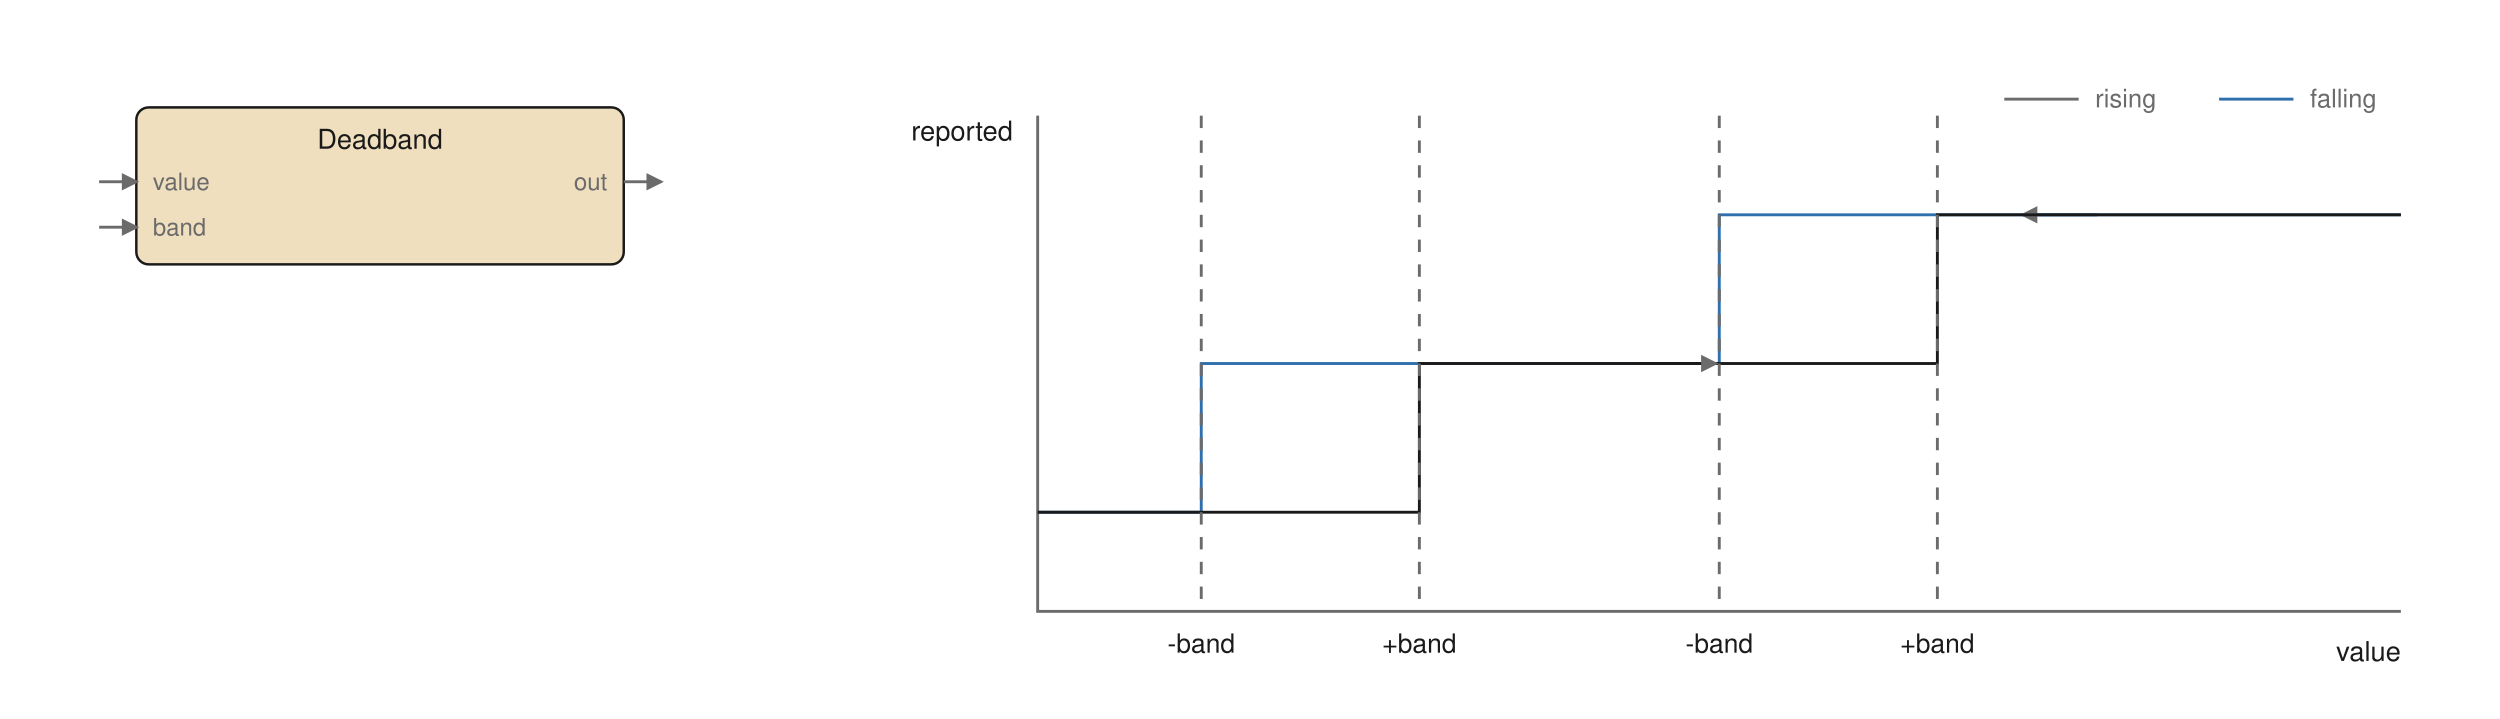
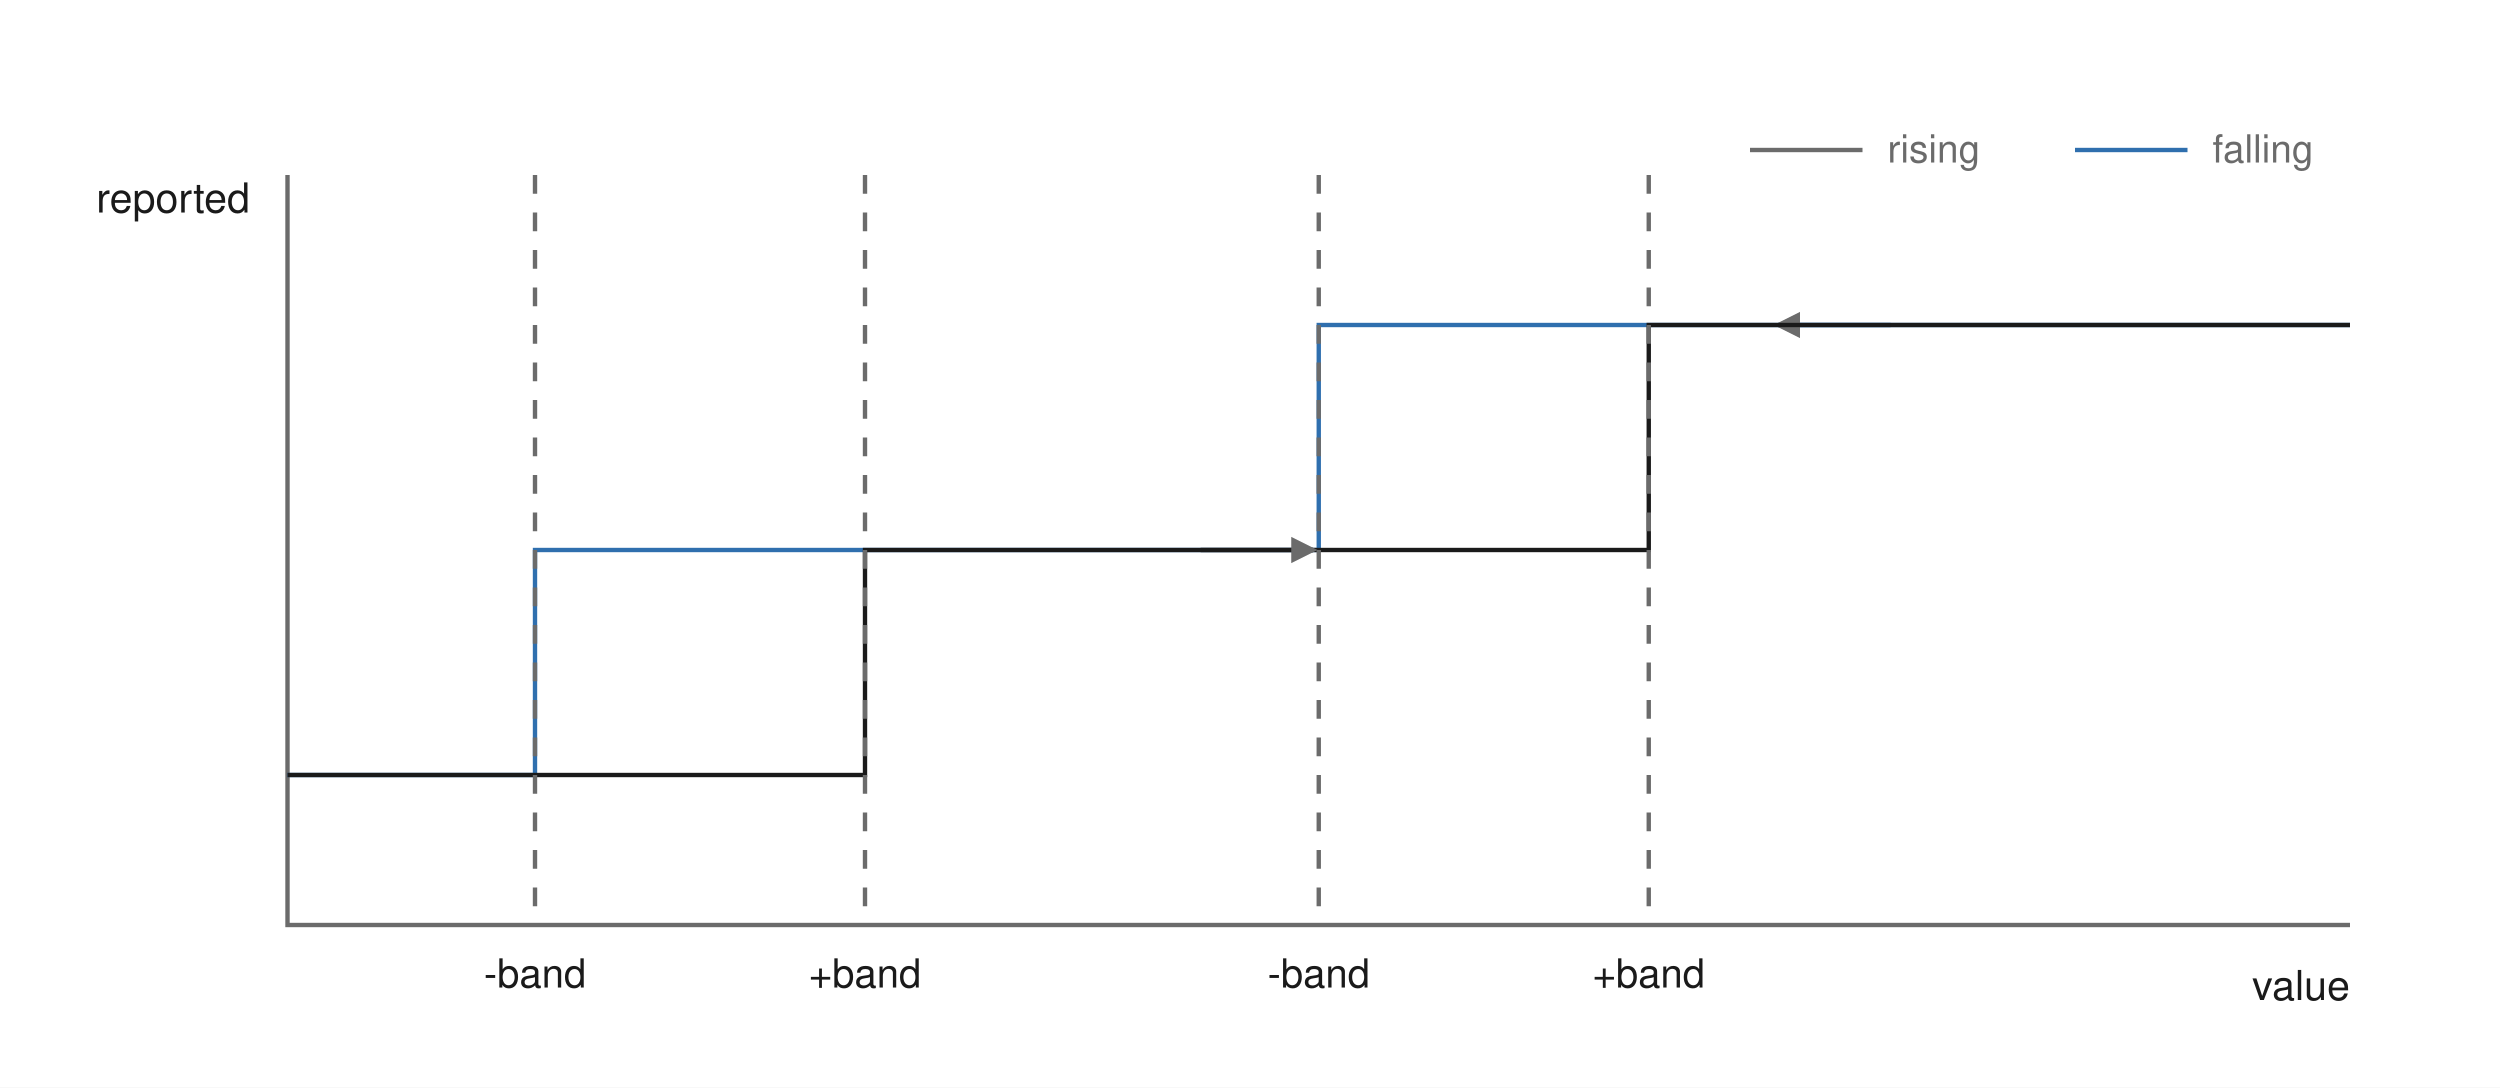
- <svg xmlns="http://www.w3.org/2000/svg" width="605.2" height="174" viewBox="0 0 605.2 174" style="max-width:100%;height:auto" content="&lt;mxfile host=&quot;app.diagrams.net&quot; type=&quot;device&quot;&gt;&lt;diagram id=&quot;block_Deadband&quot; name=&quot;block_Deadband&quot;&gt;&lt;mxGraphModel dx=&quot;605.2&quot; dy=&quot;174&quot; grid=&quot;0&quot; gridSize=&quot;10&quot; guides=&quot;1&quot; tooltips=&quot;1&quot; connect=&quot;1&quot; arrows=&quot;1&quot; fold=&quot;1&quot; page=&quot;1&quot; pageScale=&quot;1&quot; pageWidth=&quot;605.2&quot; pageHeight=&quot;174&quot; math=&quot;0&quot; shadow=&quot;0&quot;&gt;&lt;root&gt;&lt;mxCell id=&quot;0&quot;/&gt;&lt;mxCell id=&quot;1&quot; parent=&quot;0&quot;/&gt;&lt;mxCell id=&quot;n2&quot; value=&quot;&quot; style=&quot;rounded=1;fillColor=#f0dfbe;strokeColor=#1a1a1a;whiteSpace=wrap;html=1;fontSize=8&quot; vertex=&quot;1&quot; parent=&quot;1&quot;&gt;&lt;mxGeometry x=&quot;33.0&quot; y=&quot;26.0&quot; width=&quot;118.0&quot; height=&quot;38&quot; as=&quot;geometry&quot;/&gt;&lt;/mxCell&gt;&lt;mxCell id=&quot;n3&quot; value=&quot;Deadband&quot; style=&quot;text;html=1;fontSize=6;fontColor=#1a1a1a;align=center&quot; vertex=&quot;1&quot; parent=&quot;1&quot;&gt;&lt;mxGeometry x=&quot;92.0&quot; y=&quot;29.4&quot; width=&quot;40&quot; height=&quot;10.6&quot; as=&quot;geometry&quot;/&gt;&lt;/mxCell&gt;&lt;mxCell id=&quot;n4&quot; value=&quot;value&quot; style=&quot;text;html=1;fontSize=5;fontColor=#6b6b6b;align=left&quot; vertex=&quot;1&quot; parent=&quot;1&quot;&gt;&lt;mxGeometry x=&quot;37.0&quot; y=&quot;40.2&quot; width=&quot;40&quot; height=&quot;9.8&quot; as=&quot;geometry&quot;/&gt;&lt;/mxCell&gt;&lt;mxCell id=&quot;e5&quot; value=&quot;&quot; style=&quot;edgeStyle=none;html=1;strokeColor=#6b6b6b;endArrow=block&quot; edge=&quot;1&quot; parent=&quot;1&quot;&gt;&lt;mxGeometry relative=&quot;1&quot; as=&quot;geometry&quot;&gt;&lt;mxPoint x=&quot;24.0&quot; y=&quot;44.0&quot; as=&quot;sourcePoint&quot;/&gt;&lt;mxPoint x=&quot;33.0&quot; y=&quot;44.0&quot; as=&quot;targetPoint&quot;/&gt;&lt;/mxGeometry&gt;&lt;/mxCell&gt;&lt;mxCell id=&quot;n6&quot; value=&quot;band&quot; style=&quot;text;html=1;fontSize=5;fontColor=#6b6b6b;align=left&quot; vertex=&quot;1&quot; parent=&quot;1&quot;&gt;&lt;mxGeometry x=&quot;37.0&quot; y=&quot;51.2&quot; width=&quot;40&quot; height=&quot;9.8&quot; as=&quot;geometry&quot;/&gt;&lt;/mxCell&gt;&lt;mxCell id=&quot;e7&quot; value=&quot;&quot; style=&quot;edgeStyle=none;html=1;strokeColor=#6b6b6b;endArrow=block&quot; edge=&quot;1&quot; parent=&quot;1&quot;&gt;&lt;mxGeometry relative=&quot;1&quot; as=&quot;geometry&quot;&gt;&lt;mxPoint x=&quot;24.0&quot; y=&quot;55.0&quot; as=&quot;sourcePoint&quot;/&gt;&lt;mxPoint x=&quot;33.0&quot; y=&quot;55.0&quot; as=&quot;targetPoint&quot;/&gt;&lt;/mxGeometry&gt;&lt;/mxCell&gt;&lt;mxCell id=&quot;n8&quot; value=&quot;out&quot; style=&quot;text;html=1;fontSize=5;fontColor=#6b6b6b;align=left&quot; vertex=&quot;1&quot; parent=&quot;1&quot;&gt;&lt;mxGeometry x=&quot;147.0&quot; y=&quot;40.2&quot; width=&quot;40&quot; height=&quot;9.8&quot; as=&quot;geometry&quot;/&gt;&lt;/mxCell&gt;&lt;mxCell id=&quot;e9&quot; value=&quot;&quot; style=&quot;edgeStyle=none;html=1;strokeColor=#6b6b6b;endArrow=block&quot; edge=&quot;1&quot; parent=&quot;1&quot;&gt;&lt;mxGeometry relative=&quot;1&quot; as=&quot;geometry&quot;&gt;&lt;mxPoint x=&quot;151.0&quot; y=&quot;44.0&quot; as=&quot;sourcePoint&quot;/&gt;&lt;mxPoint x=&quot;160.0&quot; y=&quot;44.0&quot; as=&quot;targetPoint&quot;/&gt;&lt;/mxGeometry&gt;&lt;/mxCell&gt;&lt;mxCell id=&quot;e10&quot; value=&quot;&quot; style=&quot;edgeStyle=none;html=1;strokeColor=#6b6b6b;endArrow=none&quot; edge=&quot;1&quot; parent=&quot;1&quot;&gt;&lt;mxGeometry relative=&quot;1&quot; as=&quot;geometry&quot;&gt;&lt;mxPoint x=&quot;251.2&quot; y=&quot;28.0&quot; as=&quot;sourcePoint&quot;/&gt;&lt;mxPoint x=&quot;581.2&quot; y=&quot;148.0&quot; as=&quot;targetPoint&quot;/&gt;&lt;Array as=&quot;points&quot;&gt;&lt;mxPoint x=&quot;251.2&quot; y=&quot;148.0&quot;/&gt;&lt;/Array&gt;&lt;/mxGeometry&gt;&lt;/mxCell&gt;&lt;mxCell id=&quot;n11&quot; value=&quot;reported&quot; style=&quot;text;html=1;fontSize=6;fontColor=#1a1a1a;align=left&quot; vertex=&quot;1&quot; parent=&quot;1&quot;&gt;&lt;mxGeometry x=&quot;245.2&quot; y=&quot;27.4&quot; width=&quot;40&quot; height=&quot;10.6&quot; as=&quot;geometry&quot;/&gt;&lt;/mxCell&gt;&lt;mxCell id=&quot;n12&quot; value=&quot;value&quot; style=&quot;text;html=1;fontSize=6;fontColor=#1a1a1a;align=left&quot; vertex=&quot;1&quot; parent=&quot;1&quot;&gt;&lt;mxGeometry x=&quot;581.2&quot; y=&quot;153.4&quot; width=&quot;40&quot; height=&quot;10.6&quot; as=&quot;geometry&quot;/&gt;&lt;/mxCell&gt;&lt;mxCell id=&quot;e13&quot; value=&quot;&quot; style=&quot;edgeStyle=none;html=1;strokeColor=#2f6fae;endArrow=none&quot; edge=&quot;1&quot; parent=&quot;1&quot;&gt;&lt;mxGeometry relative=&quot;1&quot; as=&quot;geometry&quot;&gt;&lt;mxPoint x=&quot;581.2&quot; y=&quot;52.0&quot; as=&quot;sourcePoint&quot;/&gt;&lt;mxPoint x=&quot;251.2&quot; y=&quot;124.0&quot; as=&quot;targetPoint&quot;/&gt;&lt;Array as=&quot;points&quot;&gt;&lt;mxPoint x=&quot;416.2&quot; y=&quot;52.0&quot;/&gt;&lt;mxPoint x=&quot;416.2&quot; y=&quot;88.0&quot;/&gt;&lt;mxPoint x=&quot;290.8&quot; y=&quot;88.0&quot;/&gt;&lt;mxPoint x=&quot;290.8&quot; y=&quot;124.0&quot;/&gt;&lt;/Array&gt;&lt;/mxGeometry&gt;&lt;/mxCell&gt;&lt;mxCell id=&quot;e14&quot; value=&quot;&quot; style=&quot;edgeStyle=none;html=1;strokeColor=#2f6fae;endArrow=block&quot; edge=&quot;1&quot; parent=&quot;1&quot;&gt;&lt;mxGeometry relative=&quot;1&quot; as=&quot;geometry&quot;&gt;&lt;mxPoint x=&quot;507.7&quot; y=&quot;52.0&quot; as=&quot;sourcePoint&quot;/&gt;&lt;mxPoint x=&quot;489.7&quot; y=&quot;52.0&quot; as=&quot;targetPoint&quot;/&gt;&lt;/mxGeometry&gt;&lt;/mxCell&gt;&lt;mxCell id=&quot;e15&quot; value=&quot;&quot; style=&quot;edgeStyle=none;html=1;strokeColor=#1a1a1a;endArrow=none&quot; edge=&quot;1&quot; parent=&quot;1&quot;&gt;&lt;mxGeometry relative=&quot;1&quot; as=&quot;geometry&quot;&gt;&lt;mxPoint x=&quot;251.2&quot; y=&quot;124.0&quot; as=&quot;sourcePoint&quot;/&gt;&lt;mxPoint x=&quot;581.2&quot; y=&quot;52.0&quot; as=&quot;targetPoint&quot;/&gt;&lt;Array as=&quot;points&quot;&gt;&lt;mxPoint x=&quot;343.6&quot; y=&quot;124.0&quot;/&gt;&lt;mxPoint x=&quot;343.6&quot; y=&quot;88.0&quot;/&gt;&lt;mxPoint x=&quot;469.0&quot; y=&quot;88.0&quot;/&gt;&lt;mxPoint x=&quot;469.0&quot; y=&quot;52.0&quot;/&gt;&lt;/Array&gt;&lt;/mxGeometry&gt;&lt;/mxCell&gt;&lt;mxCell id=&quot;e16&quot; value=&quot;&quot; style=&quot;edgeStyle=none;html=1;strokeColor=#1a1a1a;endArrow=block&quot; edge=&quot;1&quot; parent=&quot;1&quot;&gt;&lt;mxGeometry relative=&quot;1&quot; as=&quot;geometry&quot;&gt;&lt;mxPoint x=&quot;397.3&quot; y=&quot;88.0&quot; as=&quot;sourcePoint&quot;/&gt;&lt;mxPoint x=&quot;415.3&quot; y=&quot;88.0&quot; as=&quot;targetPoint&quot;/&gt;&lt;/mxGeometry&gt;&lt;/mxCell&gt;&lt;mxCell id=&quot;e17&quot; value=&quot;&quot; style=&quot;edgeStyle=none;html=1;strokeColor=#6b6b6b;endArrow=none&quot; edge=&quot;1&quot; parent=&quot;1&quot;&gt;&lt;mxGeometry relative=&quot;1&quot; as=&quot;geometry&quot;&gt;&lt;mxPoint x=&quot;485.2&quot; y=&quot;24.0&quot; as=&quot;sourcePoint&quot;/&gt;&lt;mxPoint x=&quot;503.2&quot; y=&quot;24.0&quot; as=&quot;targetPoint&quot;/&gt;&lt;/mxGeometry&gt;&lt;/mxCell&gt;&lt;mxCell id=&quot;n18&quot; value=&quot;rising&quot; style=&quot;text;html=1;fontSize=6;fontColor=#6b6b6b;align=left&quot; vertex=&quot;1&quot; parent=&quot;1&quot;&gt;&lt;mxGeometry x=&quot;507.2&quot; y=&quot;19.8&quot; width=&quot;40&quot; height=&quot;10.2&quot; as=&quot;geometry&quot;/&gt;&lt;/mxCell&gt;&lt;mxCell id=&quot;e19&quot; value=&quot;&quot; style=&quot;edgeStyle=none;html=1;strokeColor=#2f6fae;endArrow=none&quot; edge=&quot;1&quot; parent=&quot;1&quot;&gt;&lt;mxGeometry relative=&quot;1&quot; as=&quot;geometry&quot;&gt;&lt;mxPoint x=&quot;537.2&quot; y=&quot;24.0&quot; as=&quot;sourcePoint&quot;/&gt;&lt;mxPoint x=&quot;555.2&quot; y=&quot;24.0&quot; as=&quot;targetPoint&quot;/&gt;&lt;/mxGeometry&gt;&lt;/mxCell&gt;&lt;mxCell id=&quot;n20&quot; value=&quot;falling&quot; style=&quot;text;html=1;fontSize=6;fontColor=#6b6b6b;align=left&quot; vertex=&quot;1&quot; parent=&quot;1&quot;&gt;&lt;mxGeometry x=&quot;559.2&quot; y=&quot;19.8&quot; width=&quot;40&quot; height=&quot;10.2&quot; as=&quot;geometry&quot;/&gt;&lt;/mxCell&gt;&lt;mxCell id=&quot;e21&quot; value=&quot;&quot; style=&quot;edgeStyle=none;html=1;strokeColor=#6b6b6b;endArrow=none;dashed=1&quot; edge=&quot;1&quot; parent=&quot;1&quot;&gt;&lt;mxGeometry relative=&quot;1&quot; as=&quot;geometry&quot;&gt;&lt;mxPoint x=&quot;290.8&quot; y=&quot;28.0&quot; as=&quot;sourcePoint&quot;/&gt;&lt;mxPoint x=&quot;290.8&quot; y=&quot;148.0&quot; as=&quot;targetPoint&quot;/&gt;&lt;/mxGeometry&gt;&lt;/mxCell&gt;&lt;mxCell id=&quot;n22&quot; value=&quot;-band&quot; style=&quot;text;html=1;fontSize=6;fontColor=#1a1a1a;align=center&quot; vertex=&quot;1&quot; parent=&quot;1&quot;&gt;&lt;mxGeometry x=&quot;290.8&quot; y=&quot;151.6&quot; width=&quot;40&quot; height=&quot;10.4&quot; as=&quot;geometry&quot;/&gt;&lt;/mxCell&gt;&lt;mxCell id=&quot;e23&quot; value=&quot;&quot; style=&quot;edgeStyle=none;html=1;strokeColor=#6b6b6b;endArrow=none;dashed=1&quot; edge=&quot;1&quot; parent=&quot;1&quot;&gt;&lt;mxGeometry relative=&quot;1&quot; as=&quot;geometry&quot;&gt;&lt;mxPoint x=&quot;343.6&quot; y=&quot;28.0&quot; as=&quot;sourcePoint&quot;/&gt;&lt;mxPoint x=&quot;343.6&quot; y=&quot;148.0&quot; as=&quot;targetPoint&quot;/&gt;&lt;/mxGeometry&gt;&lt;/mxCell&gt;&lt;mxCell id=&quot;n24&quot; value=&quot;+band&quot; style=&quot;text;html=1;fontSize=6;fontColor=#1a1a1a;align=center&quot; vertex=&quot;1&quot; parent=&quot;1&quot;&gt;&lt;mxGeometry x=&quot;343.6&quot; y=&quot;151.6&quot; width=&quot;40&quot; height=&quot;10.4&quot; as=&quot;geometry&quot;/&gt;&lt;/mxCell&gt;&lt;mxCell id=&quot;e25&quot; value=&quot;&quot; style=&quot;edgeStyle=none;html=1;strokeColor=#6b6b6b;endArrow=none;dashed=1&quot; edge=&quot;1&quot; parent=&quot;1&quot;&gt;&lt;mxGeometry relative=&quot;1&quot; as=&quot;geometry&quot;&gt;&lt;mxPoint x=&quot;416.2&quot; y=&quot;28.0&quot; as=&quot;sourcePoint&quot;/&gt;&lt;mxPoint x=&quot;416.2&quot; y=&quot;148.0&quot; as=&quot;targetPoint&quot;/&gt;&lt;/mxGeometry&gt;&lt;/mxCell&gt;&lt;mxCell id=&quot;n26&quot; value=&quot;-band&quot; style=&quot;text;html=1;fontSize=6;fontColor=#1a1a1a;align=center&quot; vertex=&quot;1&quot; parent=&quot;1&quot;&gt;&lt;mxGeometry x=&quot;416.2&quot; y=&quot;151.6&quot; width=&quot;40&quot; height=&quot;10.4&quot; as=&quot;geometry&quot;/&gt;&lt;/mxCell&gt;&lt;mxCell id=&quot;e27&quot; value=&quot;&quot; style=&quot;edgeStyle=none;html=1;strokeColor=#6b6b6b;endArrow=none;dashed=1&quot; edge=&quot;1&quot; parent=&quot;1&quot;&gt;&lt;mxGeometry relative=&quot;1&quot; as=&quot;geometry&quot;&gt;&lt;mxPoint x=&quot;469.0&quot; y=&quot;28.0&quot; as=&quot;sourcePoint&quot;/&gt;&lt;mxPoint x=&quot;469.0&quot; y=&quot;148.0&quot; as=&quot;targetPoint&quot;/&gt;&lt;/mxGeometry&gt;&lt;/mxCell&gt;&lt;mxCell id=&quot;n28&quot; value=&quot;+band&quot; style=&quot;text;html=1;fontSize=6;fontColor=#1a1a1a;align=center&quot; vertex=&quot;1&quot; parent=&quot;1&quot;&gt;&lt;mxGeometry x=&quot;469.0&quot; y=&quot;151.6&quot; width=&quot;40&quot; height=&quot;10.4&quot; as=&quot;geometry&quot;/&gt;&lt;/mxCell&gt;&lt;/root&gt;&lt;/mxGraphModel&gt;&lt;/diagram&gt;&lt;/mxfile&gt;">
+ <svg xmlns="http://www.w3.org/2000/svg" width="400" height="174" viewBox="0 0 400 174" style="max-width:100%;height:auto" content="&lt;mxfile host=&quot;app.diagrams.net&quot; type=&quot;device&quot;&gt;&lt;diagram id=&quot;block_Deadband&quot; name=&quot;block_Deadband&quot;&gt;&lt;mxGraphModel dx=&quot;400&quot; dy=&quot;174&quot; grid=&quot;0&quot; gridSize=&quot;10&quot; guides=&quot;1&quot; tooltips=&quot;1&quot; connect=&quot;1&quot; arrows=&quot;1&quot; fold=&quot;1&quot; page=&quot;1&quot; pageScale=&quot;1&quot; pageWidth=&quot;400&quot; pageHeight=&quot;174&quot; math=&quot;0&quot; shadow=&quot;0&quot;&gt;&lt;root&gt;&lt;mxCell id=&quot;0&quot;/&gt;&lt;mxCell id=&quot;1&quot; parent=&quot;0&quot;/&gt;&lt;mxCell id=&quot;e2&quot; value=&quot;&quot; style=&quot;edgeStyle=none;html=1;strokeColor=#6b6b6b;endArrow=none&quot; edge=&quot;1&quot; parent=&quot;1&quot;&gt;&lt;mxGeometry relative=&quot;1&quot; as=&quot;geometry&quot;&gt;&lt;mxPoint x=&quot;46&quot; y=&quot;28&quot; as=&quot;sourcePoint&quot;/&gt;&lt;mxPoint x=&quot;376&quot; y=&quot;148&quot; as=&quot;targetPoint&quot;/&gt;&lt;Array as=&quot;points&quot;&gt;&lt;mxPoint x=&quot;46&quot; y=&quot;148&quot;/&gt;&lt;/Array&gt;&lt;/mxGeometry&gt;&lt;/mxCell&gt;&lt;mxCell id=&quot;n3&quot; value=&quot;reported&quot; style=&quot;text;html=1;fontSize=6;fontColor=#1a1a1a;align=left&quot; vertex=&quot;1&quot; parent=&quot;1&quot;&gt;&lt;mxGeometry x=&quot;40&quot; y=&quot;27.4&quot; width=&quot;40&quot; height=&quot;10.6&quot; as=&quot;geometry&quot;/&gt;&lt;/mxCell&gt;&lt;mxCell id=&quot;n4&quot; value=&quot;value&quot; style=&quot;text;html=1;fontSize=6;fontColor=#1a1a1a;align=left&quot; vertex=&quot;1&quot; parent=&quot;1&quot;&gt;&lt;mxGeometry x=&quot;376&quot; y=&quot;153.4&quot; width=&quot;40&quot; height=&quot;10.6&quot; as=&quot;geometry&quot;/&gt;&lt;/mxCell&gt;&lt;mxCell id=&quot;e5&quot; value=&quot;&quot; style=&quot;edgeStyle=none;html=1;strokeColor=#2f6fae;endArrow=none&quot; edge=&quot;1&quot; parent=&quot;1&quot;&gt;&lt;mxGeometry relative=&quot;1&quot; as=&quot;geometry&quot;&gt;&lt;mxPoint x=&quot;376.0&quot; y=&quot;52.0&quot; as=&quot;sourcePoint&quot;/&gt;&lt;mxPoint x=&quot;46.0&quot; y=&quot;124.0&quot; as=&quot;targetPoint&quot;/&gt;&lt;Array as=&quot;points&quot;&gt;&lt;mxPoint x=&quot;211.0&quot; y=&quot;52.0&quot;/&gt;&lt;mxPoint x=&quot;211.0&quot; y=&quot;88.0&quot;/&gt;&lt;mxPoint x=&quot;85.6&quot; y=&quot;88.0&quot;/&gt;&lt;mxPoint x=&quot;85.6&quot; y=&quot;124.0&quot;/&gt;&lt;/Array&gt;&lt;/mxGeometry&gt;&lt;/mxCell&gt;&lt;mxCell id=&quot;e6&quot; value=&quot;&quot; style=&quot;edgeStyle=none;html=1;strokeColor=#2f6fae;endArrow=block&quot; edge=&quot;1&quot; parent=&quot;1&quot;&gt;&lt;mxGeometry relative=&quot;1&quot; as=&quot;geometry&quot;&gt;&lt;mxPoint x=&quot;302.5&quot; y=&quot;52.0&quot; as=&quot;sourcePoint&quot;/&gt;&lt;mxPoint x=&quot;284.5&quot; y=&quot;52.0&quot; as=&quot;targetPoint&quot;/&gt;&lt;/mxGeometry&gt;&lt;/mxCell&gt;&lt;mxCell id=&quot;e7&quot; value=&quot;&quot; style=&quot;edgeStyle=none;html=1;strokeColor=#1a1a1a;endArrow=none&quot; edge=&quot;1&quot; parent=&quot;1&quot;&gt;&lt;mxGeometry relative=&quot;1&quot; as=&quot;geometry&quot;&gt;&lt;mxPoint x=&quot;46.0&quot; y=&quot;124.0&quot; as=&quot;sourcePoint&quot;/&gt;&lt;mxPoint x=&quot;376.0&quot; y=&quot;52.0&quot; as=&quot;targetPoint&quot;/&gt;&lt;Array as=&quot;points&quot;&gt;&lt;mxPoint x=&quot;138.4&quot; y=&quot;124.0&quot;/&gt;&lt;mxPoint x=&quot;138.4&quot; y=&quot;88.0&quot;/&gt;&lt;mxPoint x=&quot;263.8&quot; y=&quot;88.0&quot;/&gt;&lt;mxPoint x=&quot;263.8&quot; y=&quot;52.0&quot;/&gt;&lt;/Array&gt;&lt;/mxGeometry&gt;&lt;/mxCell&gt;&lt;mxCell id=&quot;e8&quot; value=&quot;&quot; style=&quot;edgeStyle=none;html=1;strokeColor=#1a1a1a;endArrow=block&quot; edge=&quot;1&quot; parent=&quot;1&quot;&gt;&lt;mxGeometry relative=&quot;1&quot; as=&quot;geometry&quot;&gt;&lt;mxPoint x=&quot;192.1&quot; y=&quot;88.0&quot; as=&quot;sourcePoint&quot;/&gt;&lt;mxPoint x=&quot;210.1&quot; y=&quot;88.0&quot; as=&quot;targetPoint&quot;/&gt;&lt;/mxGeometry&gt;&lt;/mxCell&gt;&lt;mxCell id=&quot;e9&quot; value=&quot;&quot; style=&quot;edgeStyle=none;html=1;strokeColor=#6b6b6b;endArrow=none&quot; edge=&quot;1&quot; parent=&quot;1&quot;&gt;&lt;mxGeometry relative=&quot;1&quot; as=&quot;geometry&quot;&gt;&lt;mxPoint x=&quot;280&quot; y=&quot;24&quot; as=&quot;sourcePoint&quot;/&gt;&lt;mxPoint x=&quot;298&quot; y=&quot;24&quot; as=&quot;targetPoint&quot;/&gt;&lt;/mxGeometry&gt;&lt;/mxCell&gt;&lt;mxCell id=&quot;n10&quot; value=&quot;rising&quot; style=&quot;text;html=1;fontSize=6;fontColor=#6b6b6b;align=left&quot; vertex=&quot;1&quot; parent=&quot;1&quot;&gt;&lt;mxGeometry x=&quot;302&quot; y=&quot;19.8&quot; width=&quot;40&quot; height=&quot;10.2&quot; as=&quot;geometry&quot;/&gt;&lt;/mxCell&gt;&lt;mxCell id=&quot;e11&quot; value=&quot;&quot; style=&quot;edgeStyle=none;html=1;strokeColor=#2f6fae;endArrow=none&quot; edge=&quot;1&quot; parent=&quot;1&quot;&gt;&lt;mxGeometry relative=&quot;1&quot; as=&quot;geometry&quot;&gt;&lt;mxPoint x=&quot;332&quot; y=&quot;24&quot; as=&quot;sourcePoint&quot;/&gt;&lt;mxPoint x=&quot;350&quot; y=&quot;24&quot; as=&quot;targetPoint&quot;/&gt;&lt;/mxGeometry&gt;&lt;/mxCell&gt;&lt;mxCell id=&quot;n12&quot; value=&quot;falling&quot; style=&quot;text;html=1;fontSize=6;fontColor=#6b6b6b;align=left&quot; vertex=&quot;1&quot; parent=&quot;1&quot;&gt;&lt;mxGeometry x=&quot;354&quot; y=&quot;19.8&quot; width=&quot;40&quot; height=&quot;10.2&quot; as=&quot;geometry&quot;/&gt;&lt;/mxCell&gt;&lt;mxCell id=&quot;e13&quot; value=&quot;&quot; style=&quot;edgeStyle=none;html=1;strokeColor=#6b6b6b;endArrow=none;dashed=1&quot; edge=&quot;1&quot; parent=&quot;1&quot;&gt;&lt;mxGeometry relative=&quot;1&quot; as=&quot;geometry&quot;&gt;&lt;mxPoint x=&quot;85.6&quot; y=&quot;28&quot; as=&quot;sourcePoint&quot;/&gt;&lt;mxPoint x=&quot;85.6&quot; y=&quot;148&quot; as=&quot;targetPoint&quot;/&gt;&lt;/mxGeometry&gt;&lt;/mxCell&gt;&lt;mxCell id=&quot;n14&quot; value=&quot;-band&quot; style=&quot;text;html=1;fontSize=6;fontColor=#1a1a1a;align=center&quot; vertex=&quot;1&quot; parent=&quot;1&quot;&gt;&lt;mxGeometry x=&quot;85.6&quot; y=&quot;151.6&quot; width=&quot;40&quot; height=&quot;10.4&quot; as=&quot;geometry&quot;/&gt;&lt;/mxCell&gt;&lt;mxCell id=&quot;e15&quot; value=&quot;&quot; style=&quot;edgeStyle=none;html=1;strokeColor=#6b6b6b;endArrow=none;dashed=1&quot; edge=&quot;1&quot; parent=&quot;1&quot;&gt;&lt;mxGeometry relative=&quot;1&quot; as=&quot;geometry&quot;&gt;&lt;mxPoint x=&quot;138.4&quot; y=&quot;28&quot; as=&quot;sourcePoint&quot;/&gt;&lt;mxPoint x=&quot;138.4&quot; y=&quot;148&quot; as=&quot;targetPoint&quot;/&gt;&lt;/mxGeometry&gt;&lt;/mxCell&gt;&lt;mxCell id=&quot;n16&quot; value=&quot;+band&quot; style=&quot;text;html=1;fontSize=6;fontColor=#1a1a1a;align=center&quot; vertex=&quot;1&quot; parent=&quot;1&quot;&gt;&lt;mxGeometry x=&quot;138.4&quot; y=&quot;151.6&quot; width=&quot;40&quot; height=&quot;10.4&quot; as=&quot;geometry&quot;/&gt;&lt;/mxCell&gt;&lt;mxCell id=&quot;e17&quot; value=&quot;&quot; style=&quot;edgeStyle=none;html=1;strokeColor=#6b6b6b;endArrow=none;dashed=1&quot; edge=&quot;1&quot; parent=&quot;1&quot;&gt;&lt;mxGeometry relative=&quot;1&quot; as=&quot;geometry&quot;&gt;&lt;mxPoint x=&quot;211.0&quot; y=&quot;28&quot; as=&quot;sourcePoint&quot;/&gt;&lt;mxPoint x=&quot;211.0&quot; y=&quot;148&quot; as=&quot;targetPoint&quot;/&gt;&lt;/mxGeometry&gt;&lt;/mxCell&gt;&lt;mxCell id=&quot;n18&quot; value=&quot;-band&quot; style=&quot;text;html=1;fontSize=6;fontColor=#1a1a1a;align=center&quot; vertex=&quot;1&quot; parent=&quot;1&quot;&gt;&lt;mxGeometry x=&quot;211.0&quot; y=&quot;151.6&quot; width=&quot;40&quot; height=&quot;10.4&quot; as=&quot;geometry&quot;/&gt;&lt;/mxCell&gt;&lt;mxCell id=&quot;e19&quot; value=&quot;&quot; style=&quot;edgeStyle=none;html=1;strokeColor=#6b6b6b;endArrow=none;dashed=1&quot; edge=&quot;1&quot; parent=&quot;1&quot;&gt;&lt;mxGeometry relative=&quot;1&quot; as=&quot;geometry&quot;&gt;&lt;mxPoint x=&quot;263.8&quot; y=&quot;28&quot; as=&quot;sourcePoint&quot;/&gt;&lt;mxPoint x=&quot;263.8&quot; y=&quot;148&quot; as=&quot;targetPoint&quot;/&gt;&lt;/mxGeometry&gt;&lt;/mxCell&gt;&lt;mxCell id=&quot;n20&quot; value=&quot;+band&quot; style=&quot;text;html=1;fontSize=6;fontColor=#1a1a1a;align=center&quot; vertex=&quot;1&quot; parent=&quot;1&quot;&gt;&lt;mxGeometry x=&quot;263.8&quot; y=&quot;151.6&quot; width=&quot;40&quot; height=&quot;10.4&quot; as=&quot;geometry&quot;/&gt;&lt;/mxCell&gt;&lt;/root&gt;&lt;/mxGraphModel&gt;&lt;/diagram&gt;&lt;/mxfile&gt;">
  <defs>
    <marker id="a" markerWidth="6" markerHeight="6" refX="5" refY="3" orient="auto">
      <path d="M0,0 L6,3 L0,6 z" fill="#6b6b6b" />
    </marker>
  </defs>
-   <rect width="605.2" height="174" fill="#ffffff" />
-   <rect x="33.0" y="26.0" width="118.0" height="38" rx="3" fill="#f0dfbe" stroke="#1a1a1a" stroke-width="0.6" />
-   <text x="92.0" y="36.0" font-family="Helvetica,Arial,sans-serif" font-size="6.6" fill="#1a1a1a" text-anchor="middle">Deadband</text>
-   <text x="37.0" y="46.0" font-family="Helvetica,Arial,sans-serif" font-size="5.8" fill="#6b6b6b" text-anchor="start">value</text>
-   <polyline points="24.0,44.0 33.0,44.0" fill="none" stroke="#6b6b6b" stroke-width="0.7" marker-end="url(#a)" />
-   <text x="37.0" y="57.0" font-family="Helvetica,Arial,sans-serif" font-size="5.8" fill="#6b6b6b" text-anchor="start">band</text>
-   <polyline points="24.0,55.0 33.0,55.0" fill="none" stroke="#6b6b6b" stroke-width="0.7" marker-end="url(#a)" />
-   <text x="147.0" y="46.0" font-family="Helvetica,Arial,sans-serif" font-size="5.8" fill="#6b6b6b" text-anchor="end">out</text>
-   <polyline points="151.0,44.0 160.0,44.0" fill="none" stroke="#6b6b6b" stroke-width="0.7" marker-end="url(#a)" />
-   <polyline points="251.2,28.0 251.2,148.0 581.2,148.0" fill="none" stroke="#6b6b6b" stroke-width="0.7" />
-   <text x="245.2" y="34.0" font-family="Helvetica,Arial,sans-serif" font-size="6.6" fill="#1a1a1a" text-anchor="end">reported</text>
-   <text x="581.2" y="160.0" font-family="Helvetica,Arial,sans-serif" font-size="6.6" fill="#1a1a1a" text-anchor="end">value</text>
-   <polyline points="581.2,52.0 416.2,52.0 416.2,88.0 290.8,88.0 290.8,124.0 251.2,124.0" fill="none" stroke="#2f6fae" stroke-width="0.7" />
-   <polyline points="507.7,52.0 489.7,52.0" fill="none" stroke="#2f6fae" stroke-width="0.7" marker-end="url(#a)" />
-   <polyline points="251.2,124.0 343.6,124.0 343.6,88.0 469.0,88.0 469.0,52.0 581.2,52.0" fill="none" stroke="#1a1a1a" stroke-width="0.7" />
-   <polyline points="397.3,88.0 415.3,88.0" fill="none" stroke="#1a1a1a" stroke-width="0.7" marker-end="url(#a)" />
-   <polyline points="485.2,24.0 503.2,24.0" fill="none" stroke="#6b6b6b" stroke-width="0.7" />
-   <text x="507.2" y="26.0" font-family="Helvetica,Arial,sans-serif" font-size="6.2" fill="#6b6b6b" text-anchor="start">rising</text>
-   <polyline points="537.2,24.0 555.2,24.0" fill="none" stroke="#2f6fae" stroke-width="0.7" />
-   <text x="559.2" y="26.0" font-family="Helvetica,Arial,sans-serif" font-size="6.2" fill="#6b6b6b" text-anchor="start">falling</text>
-   <polyline points="290.8,28.0 290.8,148.0" fill="none" stroke="#6b6b6b" stroke-width="0.7" stroke-dasharray="3,3" />
-   <text x="290.8" y="158.0" font-family="Helvetica,Arial,sans-serif" font-size="6.4" fill="#1a1a1a" text-anchor="middle">-band</text>
-   <polyline points="343.6,28.0 343.6,148.0" fill="none" stroke="#6b6b6b" stroke-width="0.7" stroke-dasharray="3,3" />
-   <text x="343.6" y="158.0" font-family="Helvetica,Arial,sans-serif" font-size="6.4" fill="#1a1a1a" text-anchor="middle">+band</text>
-   <polyline points="416.2,28.0 416.2,148.0" fill="none" stroke="#6b6b6b" stroke-width="0.7" stroke-dasharray="3,3" />
-   <text x="416.2" y="158.0" font-family="Helvetica,Arial,sans-serif" font-size="6.4" fill="#1a1a1a" text-anchor="middle">-band</text>
-   <polyline points="469.0,28.0 469.0,148.0" fill="none" stroke="#6b6b6b" stroke-width="0.7" stroke-dasharray="3,3" />
-   <text x="469.0" y="158.0" font-family="Helvetica,Arial,sans-serif" font-size="6.4" fill="#1a1a1a" text-anchor="middle">+band</text>
+   <rect width="400" height="174" fill="#ffffff" />
+   <polyline points="46,28 46,148 376,148" fill="none" stroke="#6b6b6b" stroke-width="0.7" />
+   <text x="40" y="34" font-family="Helvetica,Arial,sans-serif" font-size="6.6" fill="#1a1a1a" text-anchor="end">reported</text>
+   <text x="376" y="160" font-family="Helvetica,Arial,sans-serif" font-size="6.6" fill="#1a1a1a" text-anchor="end">value</text>
+   <polyline points="376.0,52.0 211.0,52.0 211.0,88.0 85.6,88.0 85.6,124.0 46.0,124.0" fill="none" stroke="#2f6fae" stroke-width="0.7" />
+   <polyline points="302.5,52.0 284.5,52.0" fill="none" stroke="#2f6fae" stroke-width="0.7" marker-end="url(#a)" />
+   <polyline points="46.0,124.0 138.4,124.0 138.4,88.0 263.8,88.0 263.8,52.0 376.0,52.0" fill="none" stroke="#1a1a1a" stroke-width="0.7" />
+   <polyline points="192.1,88.0 210.1,88.0" fill="none" stroke="#1a1a1a" stroke-width="0.7" marker-end="url(#a)" />
+   <polyline points="280,24 298,24" fill="none" stroke="#6b6b6b" stroke-width="0.7" />
+   <text x="302" y="26" font-family="Helvetica,Arial,sans-serif" font-size="6.2" fill="#6b6b6b" text-anchor="start">rising</text>
+   <polyline points="332,24 350,24" fill="none" stroke="#2f6fae" stroke-width="0.7" />
+   <text x="354" y="26" font-family="Helvetica,Arial,sans-serif" font-size="6.2" fill="#6b6b6b" text-anchor="start">falling</text>
+   <polyline points="85.6,28 85.6,148" fill="none" stroke="#6b6b6b" stroke-width="0.7" stroke-dasharray="3,3" />
+   <text x="85.6" y="158" font-family="Helvetica,Arial,sans-serif" font-size="6.4" fill="#1a1a1a" text-anchor="middle">-band</text>
+   <polyline points="138.4,28 138.4,148" fill="none" stroke="#6b6b6b" stroke-width="0.7" stroke-dasharray="3,3" />
+   <text x="138.4" y="158" font-family="Helvetica,Arial,sans-serif" font-size="6.4" fill="#1a1a1a" text-anchor="middle">+band</text>
+   <polyline points="211.0,28 211.0,148" fill="none" stroke="#6b6b6b" stroke-width="0.7" stroke-dasharray="3,3" />
+   <text x="211.0" y="158" font-family="Helvetica,Arial,sans-serif" font-size="6.4" fill="#1a1a1a" text-anchor="middle">-band</text>
+   <polyline points="263.8,28 263.8,148" fill="none" stroke="#6b6b6b" stroke-width="0.7" stroke-dasharray="3,3" />
+   <text x="263.8" y="158" font-family="Helvetica,Arial,sans-serif" font-size="6.4" fill="#1a1a1a" text-anchor="middle">+band</text>
</svg>
